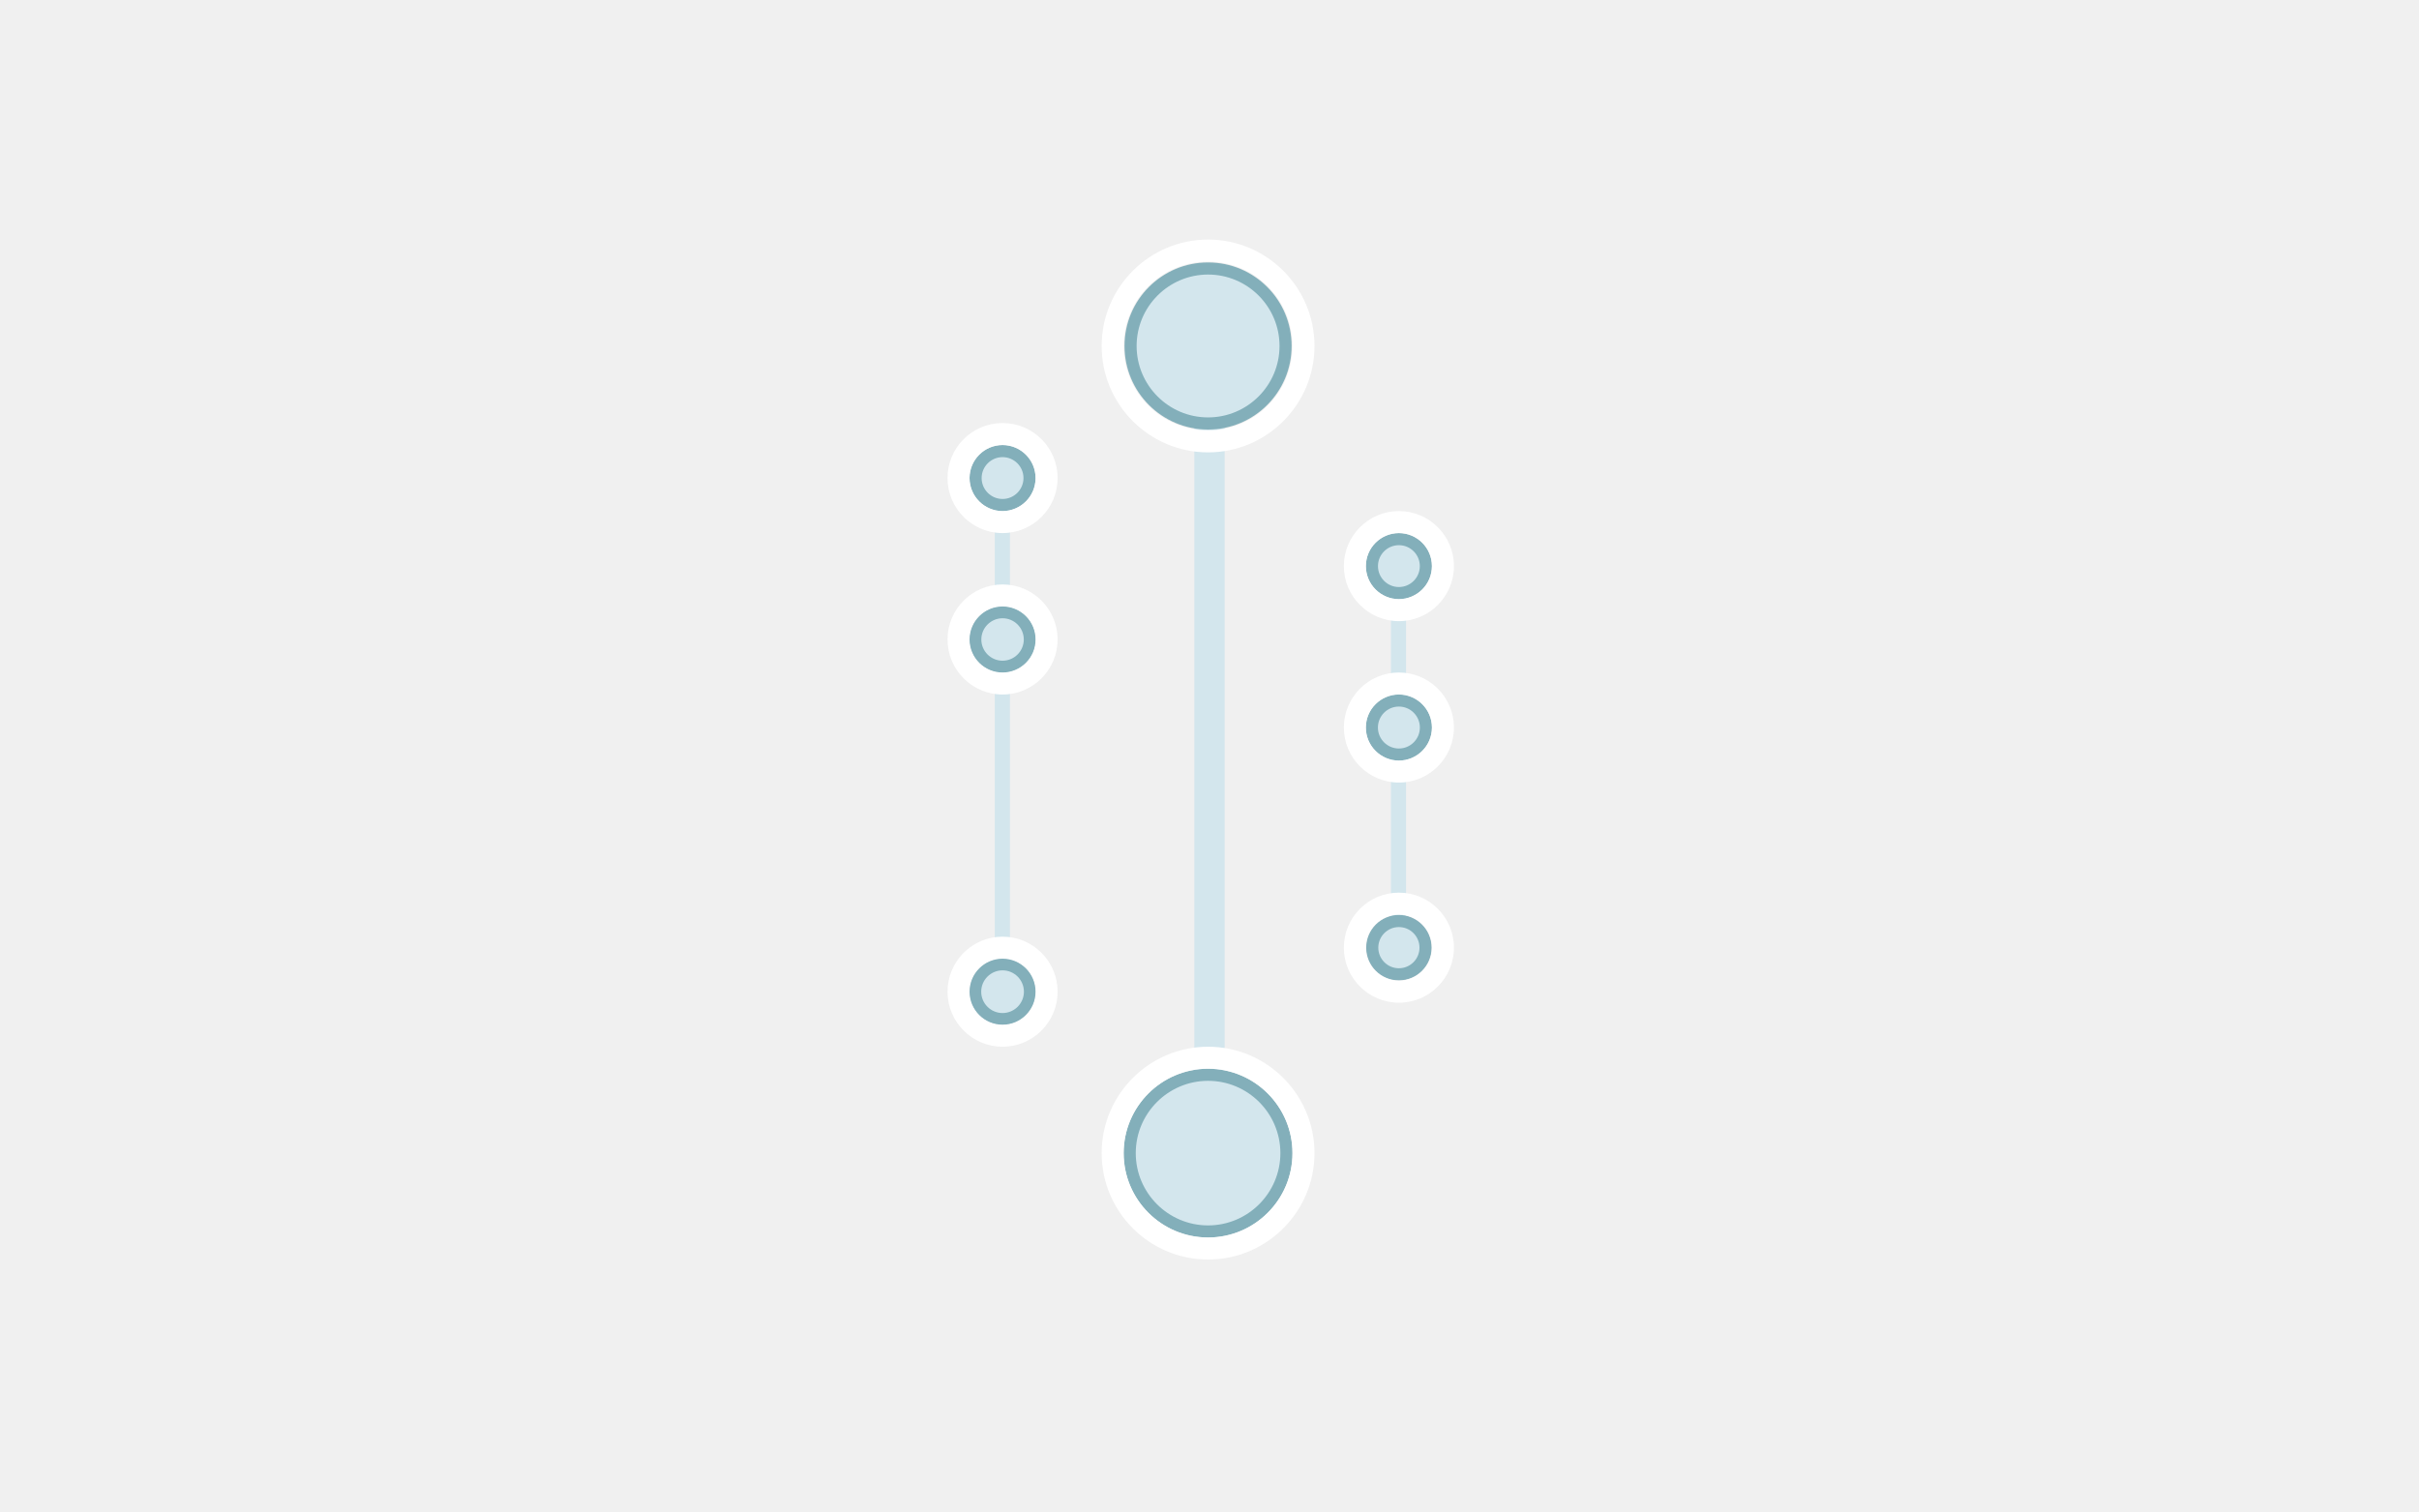
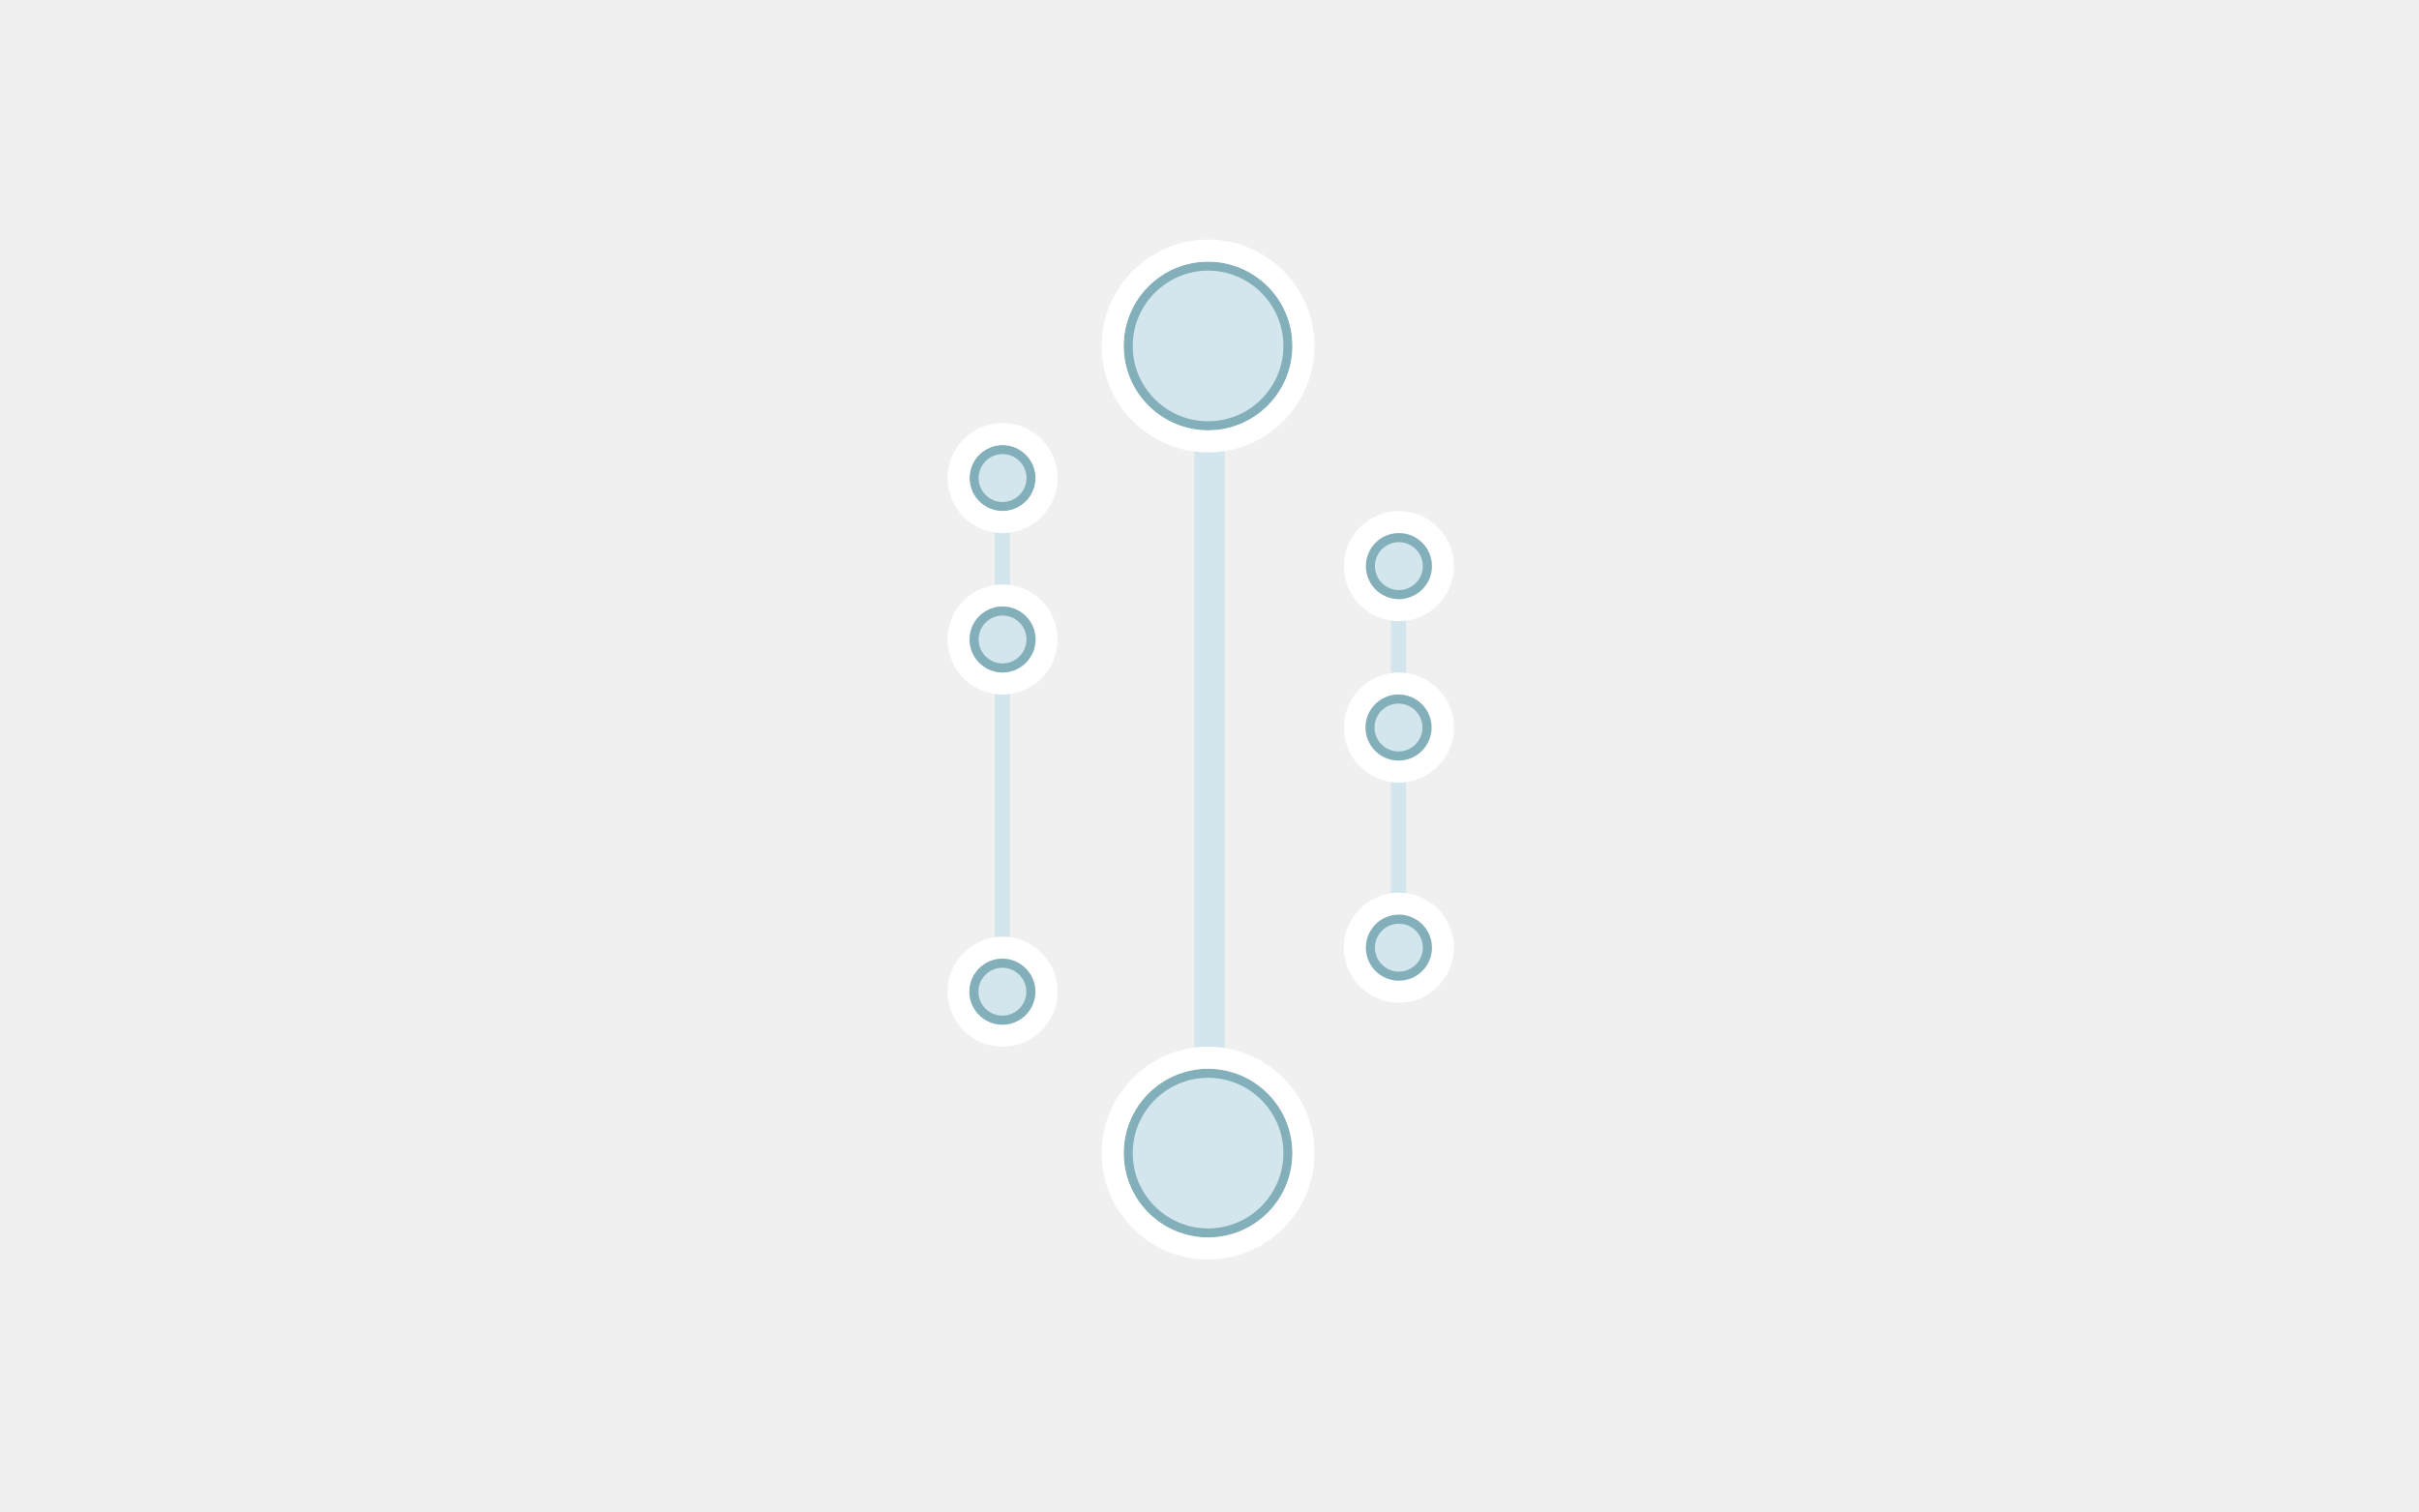
<svg xmlns="http://www.w3.org/2000/svg" version="1.1" id="Layer_1" x="0px" y="0px" width="800px" height="500px" viewBox="0 0 800 500" enable-background="new 0 0 800 500" xml:space="preserve">
  <line fill="none" stroke="#D3E6ED" stroke-width="10" stroke-miterlimit="10" x1="400" y1="112" x2="400" y2="355" />
  <line fill="none" stroke="#D3E6ED" stroke-width="5" stroke-miterlimit="10" x1="462.5" y1="197" x2="462.5" y2="313" />
  <g>
    <g>
-       <path fill="#D3E6ED" d="M399.527,140.075c-14.132,0-25.629-11.497-25.629-25.629c0-14.132,11.497-25.629,25.629-25.629    c14.132,0,25.629,11.497,25.629,25.629C425.156,128.578,413.659,140.075,399.527,140.075z" />
-       <path fill="#83AFBA" d="M399.527,90.817c13.029,0,23.629,10.6,23.629,23.629c0,13.029-10.6,23.629-23.629,23.629    s-23.629-10.6-23.629-23.629C375.898,101.417,386.498,90.817,399.527,90.817 M399.527,86.817c-15.26,0-27.629,12.37-27.629,27.629    s12.37,27.629,27.629,27.629c15.259,0,27.629-12.37,27.629-27.629S414.786,86.817,399.527,86.817L399.527,86.817z" />
+       <g>
+         <path fill="#D3E6ED" d="M399.527,140.86c-14.564,0-26.414-11.849-26.414-26.414c0-14.564,11.849-26.414,26.414-26.414     s26.413,11.849,26.413,26.414C425.94,129.011,414.092,140.86,399.527,140.86z" />
+         <path fill="#83AFBA" d="M399.527,89.532c13.737,0,24.913,11.176,24.913,24.914c0,13.738-11.176,24.914-24.913,24.914     s-24.914-11.176-24.914-24.914C374.614,100.708,385.79,89.532,399.527,89.532 M399.527,86.532     c-15.393,0-27.914,12.522-27.914,27.914c0,15.392,12.521,27.914,27.914,27.914c15.392,0,27.913-12.522,27.913-27.914     C427.44,99.054,414.919,86.532,399.527,86.532L399.527,86.532z" />
+       </g>
    </g>
-     <path fill="#FFFFFF" d="M399.527,149.642c-19.407,0-35.196-15.789-35.196-35.196c0-19.407,15.789-35.196,35.196-35.196   s35.195,15.789,35.195,35.196C434.723,133.853,418.935,149.642,399.527,149.642z M399.527,86.532   c-15.392,0-27.914,12.522-27.914,27.914c0,15.392,12.522,27.914,27.914,27.914c15.392,0,27.914-12.522,27.914-27.914   C427.441,99.054,414.919,86.532,399.527,86.532z" />
+     <path fill="#FFFFFF" d="M399.527,149.642c-19.407,0-35.196-15.789-35.196-35.196c0-19.407,15.789-35.196,35.196-35.196   c19.406,0,35.194,15.789,35.194,35.196C434.723,133.853,418.935,149.642,399.527,149.642z M399.527,86.532   c-15.393,0-27.914,12.522-27.914,27.914c0,15.392,12.521,27.914,27.914,27.914c15.392,0,27.914-12.522,27.914-27.914   C427.441,99.054,414.919,86.532,399.527,86.532z" />
  </g>
  <g>
    <g>
-       <path fill="#D3E6ED" d="M399.527,407.359c-14.29,0-25.915-11.625-25.915-25.914c0-14.29,11.625-25.915,25.915-25.915    c14.289,0,25.914,11.625,25.914,25.915C425.441,395.734,413.816,407.359,399.527,407.359z" />
-       <path fill="#83AFBA" d="M399.527,357.53c13.187,0,23.914,10.729,23.914,23.915s-10.728,23.914-23.914,23.914    s-23.915-10.728-23.915-23.914S386.341,357.53,399.527,357.53 M399.527,353.53c-15.417,0-27.915,12.498-27.915,27.915    c0,15.416,12.498,27.914,27.915,27.914c15.416,0,27.914-12.498,27.914-27.914C427.441,366.028,414.943,353.53,399.527,353.53    L399.527,353.53z" />
+       <g>
+         <g>
+           <path fill="#D3E6ED" d="M399.526,407.857c-14.564,0-26.414-11.85-26.414-26.414s11.849-26.413,26.414-26.413      s26.413,11.849,26.413,26.413S414.091,407.857,399.526,407.857z" />
+           <path fill="#83AFBA" d="M399.526,356.53c13.737,0,24.913,11.176,24.913,24.913s-11.176,24.914-24.913,24.914      s-24.914-11.177-24.914-24.914S385.789,356.53,399.526,356.53 M399.526,353.53c-15.393,0-27.914,12.522-27.914,27.913      c0,15.393,12.521,27.914,27.914,27.914c15.392,0,27.913-12.521,27.913-27.914C427.439,366.053,414.918,353.53,399.526,353.53      L399.526,353.53z" />
+         </g>
+       </g>
    </g>
-     <path fill="#FFFFFF" d="M399.527,416.641c-19.407,0-35.196-15.788-35.196-35.195s15.789-35.196,35.196-35.196   s35.195,15.789,35.195,35.196S418.935,416.641,399.527,416.641z M399.527,353.53c-15.392,0-27.914,12.522-27.914,27.915   c0,15.392,12.522,27.914,27.914,27.914c15.392,0,27.914-12.522,27.914-27.914C427.441,366.053,414.919,353.53,399.527,353.53z" />
+     <path fill="#FFFFFF" d="M399.527,416.641c-19.407,0-35.196-15.788-35.196-35.195c0-19.406,15.789-35.195,35.196-35.195   c19.406,0,35.194,15.789,35.194,35.195C434.722,400.853,418.935,416.641,399.527,416.641z M399.527,353.529   c-15.393,0-27.914,12.522-27.914,27.916c0,15.392,12.521,27.914,27.914,27.914c15.392,0,27.914-12.522,27.914-27.914   C427.441,366.053,414.919,353.529,399.527,353.529z" />
  </g>
  <g>
+     <path fill="#FFFFFF" d="M462.636,205.468c-10.037,0-18.203-8.167-18.203-18.204c0-10.037,8.166-18.204,18.203-18.204   c10.038,0,18.204,8.167,18.204,18.204C480.84,197.301,472.674,205.468,462.636,205.468z M462.636,176.342   c-6.021,0-10.922,4.899-10.922,10.922s4.899,10.922,10.922,10.922c6.023,0,10.923-4.899,10.923-10.922   S468.658,176.342,462.636,176.342z" />
    <g>
-       <path fill="#D3E6ED" d="M462.636,196.186c-4.919,0-8.921-4.002-8.921-8.922s4.002-8.922,8.921-8.922    c4.92,0,8.923,4.002,8.923,8.922S467.556,196.186,462.636,196.186z" />
-       <path fill="#83AFBA" d="M462.636,180.342c3.817,0,6.923,3.105,6.923,6.922s-3.105,6.922-6.923,6.922    c-3.816,0-6.921-3.105-6.921-6.922S458.819,180.342,462.636,180.342 M462.636,176.342c-6.032,0-10.921,4.89-10.921,10.922    s4.889,10.922,10.921,10.922s10.923-4.89,10.923-10.922S468.668,176.342,462.636,176.342L462.636,176.342z" />
+       <g>
+         <g>
+           <g>
+             <g>
+               <path fill="#D3E6ED" d="M462.637,196.686c-5.194,0-9.42-4.228-9.42-9.424c0-5.194,4.226-9.42,9.42-9.42        s9.421,4.226,9.421,9.42C472.058,192.458,467.831,196.686,462.637,196.686z" />
+               <path fill="#83AFBA" d="M462.637,179.342c4.367,0,7.921,3.553,7.921,7.92c0,4.37-3.554,7.924-7.921,7.924        s-7.92-3.555-7.92-7.924C454.717,182.895,458.27,179.342,462.637,179.342 M462.637,176.342c-6.021,0-10.92,4.899-10.92,10.92        c0,6.023,4.898,10.924,10.92,10.924c6.022,0,10.921-4.901,10.921-10.924C473.558,181.241,468.659,176.342,462.637,176.342        L462.637,176.342z" />
+             </g>
+           </g>
+         </g>
+       </g>
    </g>
-     <path fill="#FFFFFF" d="M462.636,205.468c-10.037,0-18.203-8.167-18.203-18.204s8.166-18.204,18.203-18.204   c10.038,0,18.204,8.167,18.204,18.204S472.674,205.468,462.636,205.468z M462.636,176.342c-6.022,0-10.922,4.899-10.922,10.922   s4.899,10.922,10.922,10.922s10.923-4.899,10.923-10.922S468.658,176.342,462.636,176.342z" />
  </g>
  <g>
+     <path fill="#FFFFFF" d="M462.636,258.867c-10.037,0-18.203-8.166-18.203-18.203c0-10.038,8.166-18.204,18.203-18.204   c10.038,0,18.204,8.167,18.204,18.204S472.674,258.867,462.636,258.867z M462.636,229.742c-6.021,0-10.922,4.899-10.922,10.922   c0,6.022,4.899,10.922,10.922,10.922c6.023,0,10.923-4.9,10.923-10.922S468.658,229.742,462.636,229.742z" />
    <g>
-       <path fill="#D3E6ED" d="M462.636,249.602c-4.928,0-8.938-4.009-8.938-8.938s4.01-8.938,8.938-8.938    c4.929,0,8.938,4.01,8.938,8.938S467.564,249.602,462.636,249.602z" />
-       <path fill="#83AFBA" d="M462.636,233.726c3.826,0,6.938,3.112,6.938,6.938c0,3.825-3.112,6.938-6.938,6.938    c-3.825,0-6.938-3.112-6.938-6.938C455.698,236.838,458.811,233.726,462.636,233.726 M462.636,229.726    c-6.041,0-10.938,4.897-10.938,10.938s4.896,10.938,10.938,10.938s10.938-4.896,10.938-10.938S468.677,229.726,462.636,229.726    L462.636,229.726z" />
+       <g>
+         <g>
+           <g>
+             <g>
+               <path fill="#D3E6ED" d="M462.5,250.085c-5.194,0-9.42-4.228-9.42-9.424c0-5.194,4.226-9.42,9.42-9.42s9.421,4.226,9.421,9.42        C471.921,245.858,467.694,250.085,462.5,250.085z" />
+               <path fill="#83AFBA" d="M462.5,232.742c4.367,0,7.921,3.553,7.921,7.92c0,4.369-3.554,7.924-7.921,7.924        s-7.92-3.555-7.92-7.924C454.58,236.294,458.133,232.742,462.5,232.742 M462.5,229.742c-6.021,0-10.92,4.899-10.92,10.92        c0,6.023,4.898,10.924,10.92,10.924c6.022,0,10.921-4.901,10.921-10.924C473.421,234.641,468.522,229.742,462.5,229.742        L462.5,229.742z" />
+             </g>
+           </g>
+         </g>
+       </g>
    </g>
-     <path fill="#FFFFFF" d="M462.636,258.867c-10.037,0-18.203-8.166-18.203-18.203c0-10.038,8.166-18.204,18.203-18.204   c10.038,0,18.204,8.167,18.204,18.204C480.84,250.701,472.674,258.867,462.636,258.867z M462.636,229.742   c-6.022,0-10.922,4.899-10.922,10.922c0,6.022,4.899,10.922,10.922,10.922s10.923-4.9,10.923-10.922   C473.559,234.642,468.658,229.742,462.636,229.742z" />
  </g>
  <g>
+     <path fill="#FFFFFF" d="M462.636,331.686c-10.037,0-18.203-8.166-18.203-18.203s8.166-18.203,18.203-18.203   c10.038,0,18.204,8.166,18.204,18.203S472.674,331.686,462.636,331.686z M462.636,302.561c-6.021,0-10.922,4.899-10.922,10.922   c0,6.023,4.899,10.922,10.922,10.922c6.023,0,10.923-4.898,10.923-10.922C473.559,307.46,468.658,302.561,462.636,302.561z" />
    <g>
-       <path fill="#D3E6ED" d="M462.636,322.295c-4.859,0-8.812-3.953-8.812-8.812s3.953-8.813,8.812-8.813s8.813,3.954,8.813,8.813    S467.495,322.295,462.636,322.295z" />
-       <path fill="#83AFBA" d="M462.636,306.669c3.757,0,6.813,3.057,6.813,6.813s-3.057,6.812-6.813,6.812s-6.812-3.056-6.812-6.812    S458.879,306.669,462.636,306.669 M462.636,302.669c-5.972,0-10.812,4.842-10.812,10.813s4.841,10.812,10.812,10.812    s10.813-4.841,10.813-10.812S468.607,302.669,462.636,302.669L462.636,302.669z" />
+       <g>
+         <g>
+           <g>
+             <g>
+               <path fill="#D3E6ED" d="M462.636,322.903c-5.194,0-9.42-4.228-9.42-9.424c0-5.194,4.226-9.42,9.42-9.42        s9.421,4.226,9.421,9.42C472.057,318.676,467.83,322.903,462.636,322.903z" />
+               <path fill="#83AFBA" d="M462.636,305.56c4.367,0,7.921,3.553,7.921,7.92c0,4.369-3.554,7.924-7.921,7.924        s-7.92-3.555-7.92-7.924C454.716,309.112,458.269,305.56,462.636,305.56 M462.636,302.56c-6.021,0-10.92,4.899-10.92,10.92        c0,6.023,4.898,10.924,10.92,10.924c6.022,0,10.921-4.9,10.921-10.924C473.557,307.459,468.658,302.56,462.636,302.56        L462.636,302.56z" />
+             </g>
+           </g>
+         </g>
+       </g>
    </g>
-     <path fill="#FFFFFF" d="M462.636,331.686c-10.037,0-18.203-8.166-18.203-18.203c0-10.038,8.166-18.204,18.203-18.204   c10.038,0,18.204,8.166,18.204,18.204C480.84,323.52,472.674,331.686,462.636,331.686z M462.636,302.56   c-6.022,0-10.922,4.9-10.922,10.923s4.899,10.922,10.922,10.922s10.923-4.899,10.923-10.922S468.658,302.56,462.636,302.56z" />
  </g>
  <line fill="none" stroke="#D3E6ED" stroke-width="5" stroke-miterlimit="10" x1="331.5" y1="168" x2="331.5" y2="323" />
  <g>
    <g>
-       <path fill="#D3E6ED" d="M331.563,167.059c-4.919,0-8.922-4.002-8.922-8.922c0-4.919,4.002-8.921,8.922-8.921    s8.922,4.002,8.922,8.921C340.485,163.057,336.482,167.059,331.563,167.059z" />
-       <path fill="#83AFBA" d="M331.563,151.215c3.817,0,6.922,3.105,6.922,6.921c0,3.817-3.105,6.922-6.922,6.922    s-6.922-3.105-6.922-6.922C324.641,154.32,327.746,151.215,331.563,151.215 M331.563,147.215c-6.032,0-10.922,4.89-10.922,10.921    c0,6.032,4.89,10.922,10.922,10.922c6.032,0,10.922-4.89,10.922-10.922C342.485,152.105,337.595,147.215,331.563,147.215    L331.563,147.215z" />
+       <g>
+         <g>
+           <g>
+             <g>
+               <path fill="#D3E6ED" d="M331.563,167.558c-5.195,0-9.421-4.227-9.421-9.423c0-5.194,4.226-9.42,9.421-9.42        c5.194,0,9.42,4.226,9.42,9.42C340.984,163.331,336.758,167.558,331.563,167.558z" />
+               <path fill="#83AFBA" d="M331.563,150.215c4.367,0,7.92,3.553,7.92,7.92c0,4.369-3.553,7.923-7.92,7.923        c-4.368,0-7.921-3.554-7.921-7.923C323.643,153.768,327.196,150.215,331.563,150.215 M331.563,147.215        c-6.022,0-10.921,4.899-10.921,10.92c0,6.022,4.898,10.923,10.921,10.923c6.022,0,10.92-4.9,10.92-10.923        C342.484,152.114,337.585,147.215,331.563,147.215L331.563,147.215z" />
+             </g>
+           </g>
+         </g>
+       </g>
    </g>
-     <path fill="#FFFFFF" d="M331.563,176.341c-10.038,0-18.204-8.167-18.204-18.205c0-10.038,8.167-18.204,18.204-18.204   s18.204,8.166,18.204,18.204C349.767,168.175,341.601,176.341,331.563,176.341z M331.563,147.215   c-6.022,0-10.922,4.899-10.922,10.921c0,6.023,4.899,10.922,10.922,10.922s10.922-4.899,10.922-10.922   C342.485,152.115,337.585,147.215,331.563,147.215z" />
+     <path fill="#FFFFFF" d="M331.562,176.341c-10.037,0-18.203-8.167-18.203-18.205c0-10.038,8.167-18.204,18.203-18.204   c10.037,0,18.204,8.166,18.204,18.204C349.767,168.175,341.601,176.341,331.562,176.341z M331.562,147.215   c-6.021,0-10.922,4.899-10.922,10.921c0,6.023,4.899,10.922,10.922,10.922c6.023,0,10.923-4.899,10.923-10.922   C342.485,152.115,337.585,147.215,331.562,147.215z" />
  </g>
  <g>
    <g>
-       <path fill="#D3E6ED" d="M331.563,220.558c-4.974,0-9.021-4.046-9.021-9.021s4.046-9.021,9.021-9.021s9.021,4.046,9.021,9.021    S336.537,220.558,331.563,220.558z" />
-       <path fill="#83AFBA" d="M331.563,204.517c3.871,0,7.021,3.149,7.021,7.021s-3.149,7.021-7.021,7.021s-7.021-3.149-7.021-7.021    S327.692,204.517,331.563,204.517 M331.563,200.517c-6.086,0-11.021,4.934-11.021,11.021s4.934,11.021,11.021,11.021    s11.021-4.934,11.021-11.021S337.649,200.517,331.563,200.517L331.563,200.517z" />
+       <path fill="#D3E6ED" d="M331.562,220.558c-4.974,0-9.021-4.046-9.021-9.021s4.046-9.021,9.021-9.021    c4.976,0,9.021,4.046,9.021,9.021S336.537,220.558,331.562,220.558z" />
    </g>
-     <path fill="#FFFFFF" d="M331.563,229.741c-10.038,0-18.204-8.167-18.204-18.204s8.167-18.204,18.204-18.204   s18.204,8.167,18.204,18.204S341.601,229.741,331.563,229.741z M331.563,200.615c-6.022,0-10.922,4.899-10.922,10.922   s4.899,10.922,10.922,10.922s10.922-4.899,10.922-10.922S337.585,200.615,331.563,200.615z" />
+     <path fill="#FFFFFF" d="M331.562,229.741c-10.037,0-18.203-8.167-18.203-18.204s8.167-18.204,18.203-18.204   c10.037,0,18.204,8.167,18.204,18.204S341.601,229.741,331.562,229.741z M331.562,200.615c-6.021,0-10.922,4.899-10.922,10.922   s4.899,10.922,10.922,10.922c6.023,0,10.923-4.899,10.923-10.922S337.585,200.615,331.562,200.615z" />
+     <g>
+       <g>
+         <g>
+           <g>
+             <g>
+               <path fill="#D3E6ED" d="M331.563,220.958c-5.195,0-9.421-4.227-9.421-9.423c0-5.194,4.226-9.42,9.421-9.42        c5.194,0,9.42,4.226,9.42,9.42C340.984,216.731,336.758,220.958,331.563,220.958z" />
+               <path fill="#83AFBA" d="M331.563,203.615c4.367,0,7.92,3.553,7.92,7.92c0,4.369-3.553,7.923-7.92,7.923        c-4.368,0-7.921-3.554-7.921-7.923C323.643,207.168,327.196,203.615,331.563,203.615 M331.563,200.615        c-6.022,0-10.921,4.899-10.921,10.92c0,6.022,4.898,10.923,10.921,10.923c6.022,0,10.92-4.9,10.92-10.923        C342.484,205.515,337.585,200.615,331.563,200.615L331.563,200.615z" />
+             </g>
+           </g>
+         </g>
+       </g>
+     </g>
  </g>
  <g>
+     <path fill="#FFFFFF" d="M331.562,346.25c-10.037,0-18.203-8.166-18.203-18.204c0-10.037,8.167-18.203,18.203-18.203   c10.037,0,18.204,8.166,18.204,18.203C349.767,338.084,341.601,346.25,331.562,346.25z M331.562,317.124   c-6.021,0-10.922,4.899-10.922,10.922s4.899,10.923,10.922,10.923c6.023,0,10.923-4.9,10.923-10.923   S337.585,317.124,331.562,317.124z" />
    <g>
-       <path fill="#D3E6ED" d="M331.563,337.109c-4.998,0-9.063-4.065-9.063-9.063c0-4.997,4.065-9.062,9.063-9.062    s9.063,4.065,9.063,9.062C340.626,333.044,336.561,337.109,331.563,337.109z" />
-       <path fill="#83AFBA" d="M331.563,320.983c3.895,0,7.063,3.168,7.063,7.062s-3.168,7.063-7.063,7.063s-7.063-3.169-7.063-7.063    S327.668,320.983,331.563,320.983 M331.563,316.983c-6.11,0-11.063,4.953-11.063,11.062c0,6.11,4.953,11.063,11.063,11.063    s11.063-4.953,11.063-11.063C342.626,321.937,337.673,316.983,331.563,316.983L331.563,316.983z" />
+       <g>
+         <g>
+           <g>
+             <g>
+               <path fill="#D3E6ED" d="M331.5,337.468c-5.195,0-9.421-4.228-9.421-9.424c0-5.194,4.226-9.42,9.421-9.42        c5.194,0,9.42,4.226,9.42,9.42C340.921,333.24,336.695,337.468,331.5,337.468z" />
+               <path fill="#83AFBA" d="M331.5,320.124c4.367,0,7.92,3.553,7.92,7.92c0,4.369-3.553,7.924-7.92,7.924        c-4.368,0-7.921-3.555-7.921-7.924C323.58,323.677,327.133,320.124,331.5,320.124 M331.5,317.124        c-6.022,0-10.921,4.899-10.921,10.92c0,6.023,4.898,10.924,10.921,10.924c6.022,0,10.92-4.9,10.92-10.924        C342.421,322.023,337.522,317.124,331.5,317.124L331.5,317.124z" />
+             </g>
+           </g>
+         </g>
+       </g>
    </g>
-     <path fill="#FFFFFF" d="M331.563,346.25c-10.038,0-18.204-8.166-18.204-18.204c0-10.037,8.167-18.203,18.204-18.203   s18.204,8.166,18.204,18.203C349.767,338.084,341.601,346.25,331.563,346.25z M331.563,317.124   c-6.022,0-10.922,4.899-10.922,10.922s4.899,10.923,10.922,10.923s10.922-4.9,10.922-10.923S337.585,317.124,331.563,317.124z" />
  </g>
</svg>
